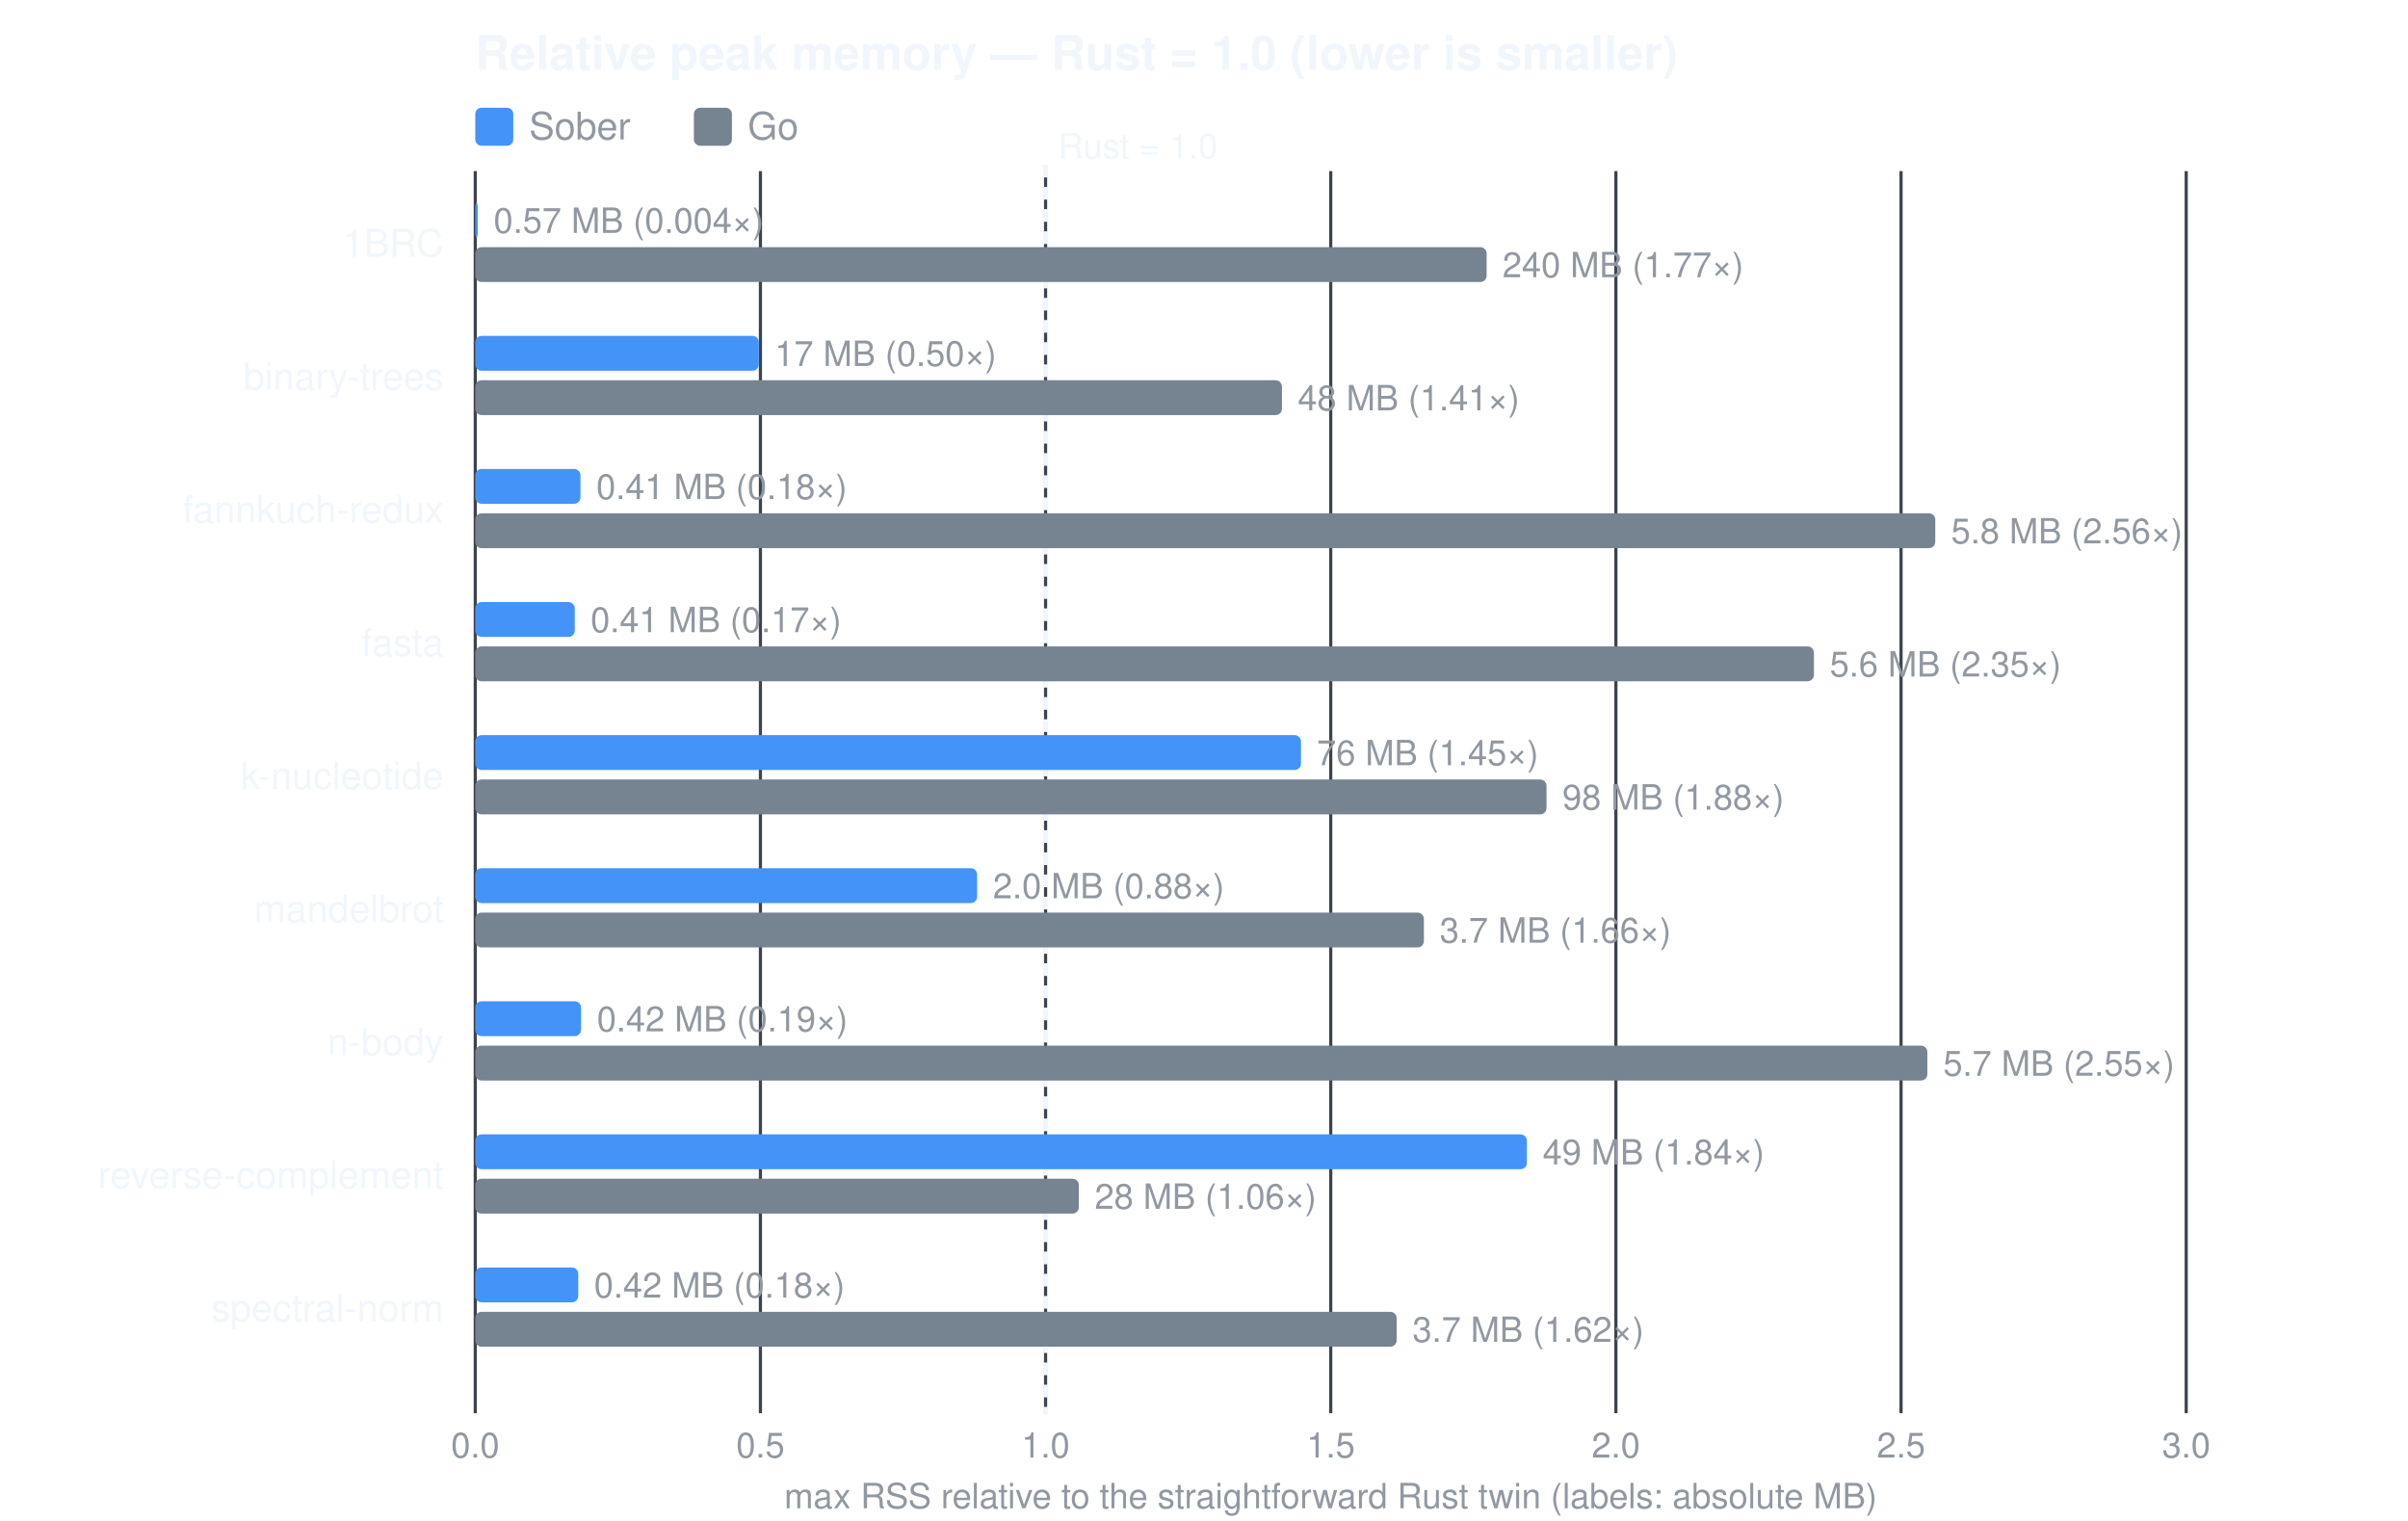
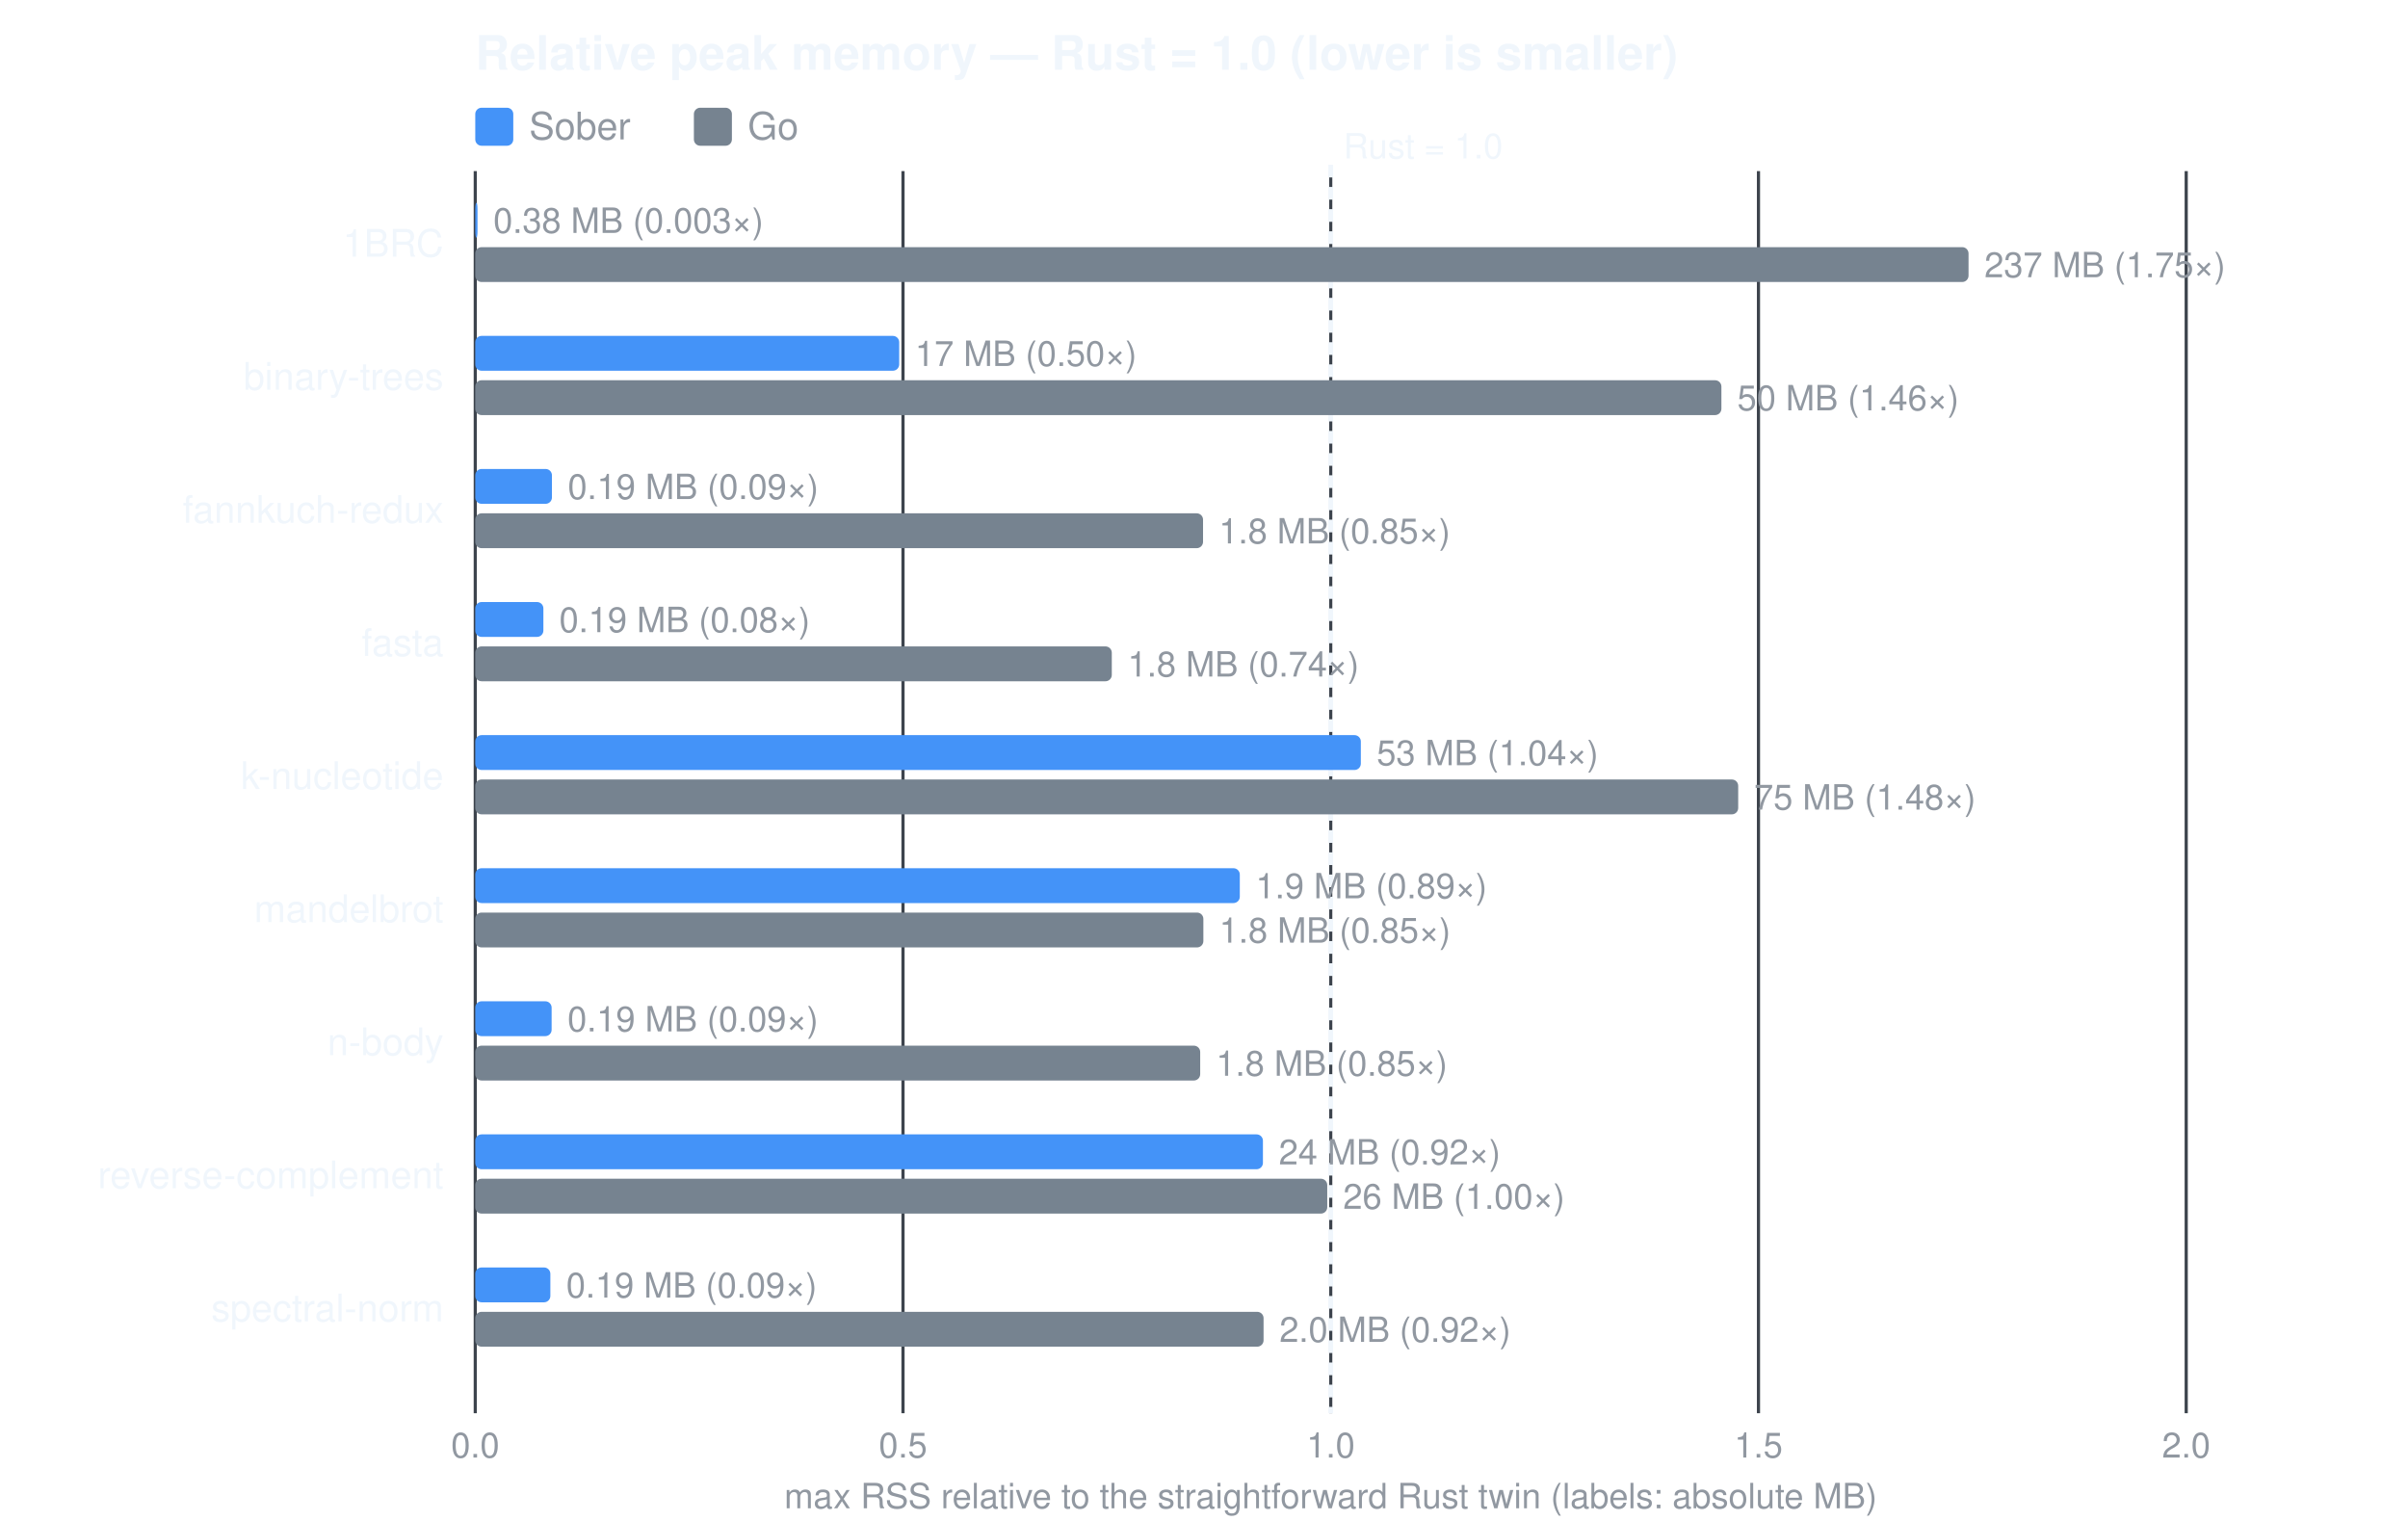
<svg xmlns="http://www.w3.org/2000/svg" width="760" height="480" viewBox="0 0 760 480" font-family="-apple-system, BlinkMacSystemFont, 'Segoe UI', Helvetica, Arial, sans-serif">
  <text x="150.0" y="22.0" fill="#f0f6fc" font-size="15" text-anchor="start" font-weight="600">Relative peak memory — Rust = 1.0 (lower is smaller)</text>
  <rect x="150" y="34" width="12" height="12" rx="2" fill="#4493f8" />
  <text x="167.0" y="44.0" fill="#9198a1" font-size="12" text-anchor="start">Sober</text>
  <rect x="219" y="34" width="12" height="12" rx="2" fill="#768390" />
  <text x="236.0" y="44.0" fill="#9198a1" font-size="12" text-anchor="start">Go</text>
  <line x1="150.0" y1="54" x2="150.0" y2="446" stroke="#3d444d" stroke-width="1" />
  <text x="150.0" y="460.0" fill="#9198a1" font-size="11" text-anchor="middle">0.0</text>
-   <line x1="240.0" y1="54" x2="240.0" y2="446" stroke="#3d444d" stroke-width="1" />
-   <text x="240.0" y="460.0" fill="#9198a1" font-size="11" text-anchor="middle">0.5</text>
-   <line x1="330.0" y1="54" x2="330.0" y2="446" stroke="#3d444d" stroke-width="1" />
-   <text x="330.0" y="460.0" fill="#9198a1" font-size="11" text-anchor="middle">1.0</text>
+   <line x1="285.0" y1="54" x2="285.0" y2="446" stroke="#3d444d" stroke-width="1" />
+   <text x="285.0" y="460.0" fill="#9198a1" font-size="11" text-anchor="middle">0.5</text>
  <line x1="420.0" y1="54" x2="420.0" y2="446" stroke="#3d444d" stroke-width="1" />
-   <text x="420.0" y="460.0" fill="#9198a1" font-size="11" text-anchor="middle">1.5</text>
-   <line x1="510.0" y1="54" x2="510.0" y2="446" stroke="#3d444d" stroke-width="1" />
-   <text x="510.0" y="460.0" fill="#9198a1" font-size="11" text-anchor="middle">2.0</text>
-   <line x1="600.0" y1="54" x2="600.0" y2="446" stroke="#3d444d" stroke-width="1" />
-   <text x="600.0" y="460.0" fill="#9198a1" font-size="11" text-anchor="middle">2.5</text>
+   <text x="420.0" y="460.0" fill="#9198a1" font-size="11" text-anchor="middle">1.0</text>
+   <line x1="555.0" y1="54" x2="555.0" y2="446" stroke="#3d444d" stroke-width="1" />
+   <text x="555.0" y="460.0" fill="#9198a1" font-size="11" text-anchor="middle">1.5</text>
  <line x1="690.0" y1="54" x2="690.0" y2="446" stroke="#3d444d" stroke-width="1" />
-   <text x="690.0" y="460.0" fill="#9198a1" font-size="11" text-anchor="middle">3.0</text>
+   <text x="690.0" y="460.0" fill="#9198a1" font-size="11" text-anchor="middle">2.0</text>
  <text x="420.0" y="476.0" fill="#9198a1" font-size="11" text-anchor="middle">max RSS relative to the straightforward Rust twin (labels: absolute MB)</text>
-   <line x1="330.0" y1="52" x2="330.0" y2="446" stroke="#f0f6fc" stroke-width="1.5" stroke-dasharray="4 3" />
-   <text x="334.0" y="50.0" fill="#f0f6fc" font-size="11" text-anchor="start">Rust = 1.0</text>
+   <line x1="420.0" y1="52" x2="420.0" y2="446" stroke="#f0f6fc" stroke-width="1.5" stroke-dasharray="4 3" />
+   <text x="424.0" y="50.0" fill="#f0f6fc" font-size="11" text-anchor="start">Rust = 1.0</text>
  <text x="140.0" y="81.0" fill="#f0f6fc" font-size="12" text-anchor="end">1BRC</text>
-   <rect x="150" y="64" width="0.8" height="11" rx="2" fill="#4493f8" />
-   <text x="155.8" y="73.5" fill="#9198a1" font-size="11" text-anchor="start">0.57 MB (0.004×)</text>
-   <rect x="150" y="78" width="319.2" height="11" rx="2" fill="#768390" />
-   <text x="474.2" y="87.5" fill="#9198a1" font-size="11" text-anchor="start">240 MB (1.77×)</text>
+   <rect x="150" y="64" width="0.7" height="11" rx="2" fill="#4493f8" />
+   <text x="155.7" y="73.5" fill="#9198a1" font-size="11" text-anchor="start">0.38 MB (0.003×)</text>
+   <rect x="150" y="78" width="471.3" height="11" rx="2" fill="#768390" />
+   <text x="626.3" y="87.5" fill="#9198a1" font-size="11" text-anchor="start">237 MB (1.75×)</text>
  <text x="140.0" y="123.0" fill="#f0f6fc" font-size="12" text-anchor="end">binary-trees</text>
-   <rect x="150" y="106" width="89.5" height="11" rx="2" fill="#4493f8" />
-   <text x="244.5" y="115.5" fill="#9198a1" font-size="11" text-anchor="start">17 MB (0.50×)</text>
-   <rect x="150" y="120" width="254.6" height="11" rx="2" fill="#768390" />
-   <text x="409.6" y="129.5" fill="#9198a1" font-size="11" text-anchor="start">48 MB (1.41×)</text>
+   <rect x="150" y="106" width="133.8" height="11" rx="2" fill="#4493f8" />
+   <text x="288.8" y="115.5" fill="#9198a1" font-size="11" text-anchor="start">17 MB (0.50×)</text>
+   <rect x="150" y="120" width="393.3" height="11" rx="2" fill="#768390" />
+   <text x="548.3" y="129.5" fill="#9198a1" font-size="11" text-anchor="start">50 MB (1.46×)</text>
  <text x="140.0" y="165.0" fill="#f0f6fc" font-size="12" text-anchor="end">fannkuch-redux</text>
-   <rect x="150" y="148" width="33.2" height="11" rx="2" fill="#4493f8" />
-   <text x="188.2" y="157.5" fill="#9198a1" font-size="11" text-anchor="start">0.41 MB (0.18×)</text>
-   <rect x="150" y="162" width="460.8" height="11" rx="2" fill="#768390" />
-   <text x="615.8" y="171.5" fill="#9198a1" font-size="11" text-anchor="start">5.8 MB (2.56×)</text>
+   <rect x="150" y="148" width="24.2" height="11" rx="2" fill="#4493f8" />
+   <text x="179.2" y="157.5" fill="#9198a1" font-size="11" text-anchor="start">0.19 MB (0.09×)</text>
+   <rect x="150" y="162" width="229.7" height="11" rx="2" fill="#768390" />
+   <text x="384.7" y="171.5" fill="#9198a1" font-size="11" text-anchor="start">1.8 MB (0.85×)</text>
  <text x="140.0" y="207.0" fill="#f0f6fc" font-size="12" text-anchor="end">fasta</text>
-   <rect x="150" y="190" width="31.4" height="11" rx="2" fill="#4493f8" />
-   <text x="186.4" y="199.5" fill="#9198a1" font-size="11" text-anchor="start">0.41 MB (0.17×)</text>
-   <rect x="150" y="204" width="422.5" height="11" rx="2" fill="#768390" />
-   <text x="577.5" y="213.5" fill="#9198a1" font-size="11" text-anchor="start">5.6 MB (2.35×)</text>
+   <rect x="150" y="190" width="21.5" height="11" rx="2" fill="#4493f8" />
+   <text x="176.5" y="199.5" fill="#9198a1" font-size="11" text-anchor="start">0.19 MB (0.08×)</text>
+   <rect x="150" y="204" width="200.9" height="11" rx="2" fill="#768390" />
+   <text x="355.9" y="213.5" fill="#9198a1" font-size="11" text-anchor="start">1.8 MB (0.74×)</text>
  <text x="140.0" y="249.0" fill="#f0f6fc" font-size="12" text-anchor="end">k-nucleotide</text>
-   <rect x="150" y="232" width="260.6" height="11" rx="2" fill="#4493f8" />
-   <text x="415.6" y="241.5" fill="#9198a1" font-size="11" text-anchor="start">76 MB (1.45×)</text>
-   <rect x="150" y="246" width="338.1" height="11" rx="2" fill="#768390" />
-   <text x="493.1" y="255.5" fill="#9198a1" font-size="11" text-anchor="start">98 MB (1.88×)</text>
+   <rect x="150" y="232" width="279.5" height="11" rx="2" fill="#4493f8" />
+   <text x="434.5" y="241.5" fill="#9198a1" font-size="11" text-anchor="start">53 MB (1.04×)</text>
+   <rect x="150" y="246" width="398.6" height="11" rx="2" fill="#768390" />
+   <text x="553.6" y="255.5" fill="#9198a1" font-size="11" text-anchor="start">75 MB (1.48×)</text>
  <text x="140.0" y="291.0" fill="#f0f6fc" font-size="12" text-anchor="end">mandelbrot</text>
-   <rect x="150" y="274" width="158.4" height="11" rx="2" fill="#4493f8" />
-   <text x="313.4" y="283.5" fill="#9198a1" font-size="11" text-anchor="start">2.0 MB (0.88×)</text>
-   <rect x="150" y="288" width="299.4" height="11" rx="2" fill="#768390" />
-   <text x="454.4" y="297.5" fill="#9198a1" font-size="11" text-anchor="start">3.7 MB (1.66×)</text>
+   <rect x="150" y="274" width="241.3" height="11" rx="2" fill="#4493f8" />
+   <text x="396.3" y="283.5" fill="#9198a1" font-size="11" text-anchor="start">1.9 MB (0.89×)</text>
+   <rect x="150" y="288" width="229.8" height="11" rx="2" fill="#768390" />
+   <text x="384.8" y="297.5" fill="#9198a1" font-size="11" text-anchor="start">1.8 MB (0.85×)</text>
  <text x="140.0" y="333.0" fill="#f0f6fc" font-size="12" text-anchor="end">n-body</text>
-   <rect x="150" y="316" width="33.4" height="11" rx="2" fill="#4493f8" />
-   <text x="188.4" y="325.5" fill="#9198a1" font-size="11" text-anchor="start">0.42 MB (0.19×)</text>
-   <rect x="150" y="330" width="458.3" height="11" rx="2" fill="#768390" />
-   <text x="613.3" y="339.5" fill="#9198a1" font-size="11" text-anchor="start">5.7 MB (2.55×)</text>
+   <rect x="150" y="316" width="24.1" height="11" rx="2" fill="#4493f8" />
+   <text x="179.1" y="325.5" fill="#9198a1" font-size="11" text-anchor="start">0.19 MB (0.09×)</text>
+   <rect x="150" y="330" width="228.8" height="11" rx="2" fill="#768390" />
+   <text x="383.8" y="339.5" fill="#9198a1" font-size="11" text-anchor="start">1.8 MB (0.85×)</text>
  <text x="140.0" y="375.0" fill="#f0f6fc" font-size="12" text-anchor="end">reverse-complement</text>
-   <rect x="150" y="358" width="331.9" height="11" rx="2" fill="#4493f8" />
-   <text x="486.9" y="367.5" fill="#9198a1" font-size="11" text-anchor="start">49 MB (1.84×)</text>
-   <rect x="150" y="372" width="190.5" height="11" rx="2" fill="#768390" />
-   <text x="345.5" y="381.5" fill="#9198a1" font-size="11" text-anchor="start">28 MB (1.06×)</text>
+   <rect x="150" y="358" width="248.6" height="11" rx="2" fill="#4493f8" />
+   <text x="403.6" y="367.5" fill="#9198a1" font-size="11" text-anchor="start">24 MB (0.92×)</text>
+   <rect x="150" y="372" width="268.9" height="11" rx="2" fill="#768390" />
+   <text x="423.9" y="381.5" fill="#9198a1" font-size="11" text-anchor="start">26 MB (1.00×)</text>
  <text x="140.0" y="417.0" fill="#f0f6fc" font-size="12" text-anchor="end">spectral-norm</text>
-   <rect x="150" y="400" width="32.5" height="11" rx="2" fill="#4493f8" />
-   <text x="187.5" y="409.5" fill="#9198a1" font-size="11" text-anchor="start">0.42 MB (0.18×)</text>
-   <rect x="150" y="414" width="290.8" height="11" rx="2" fill="#768390" />
-   <text x="445.8" y="423.5" fill="#9198a1" font-size="11" text-anchor="start">3.7 MB (1.62×)</text>
+   <rect x="150" y="400" width="23.7" height="11" rx="2" fill="#4493f8" />
+   <text x="178.7" y="409.5" fill="#9198a1" font-size="11" text-anchor="start">0.19 MB (0.09×)</text>
+   <rect x="150" y="414" width="248.8" height="11" rx="2" fill="#768390" />
+   <text x="403.8" y="423.5" fill="#9198a1" font-size="11" text-anchor="start">2.0 MB (0.92×)</text>
</svg>
